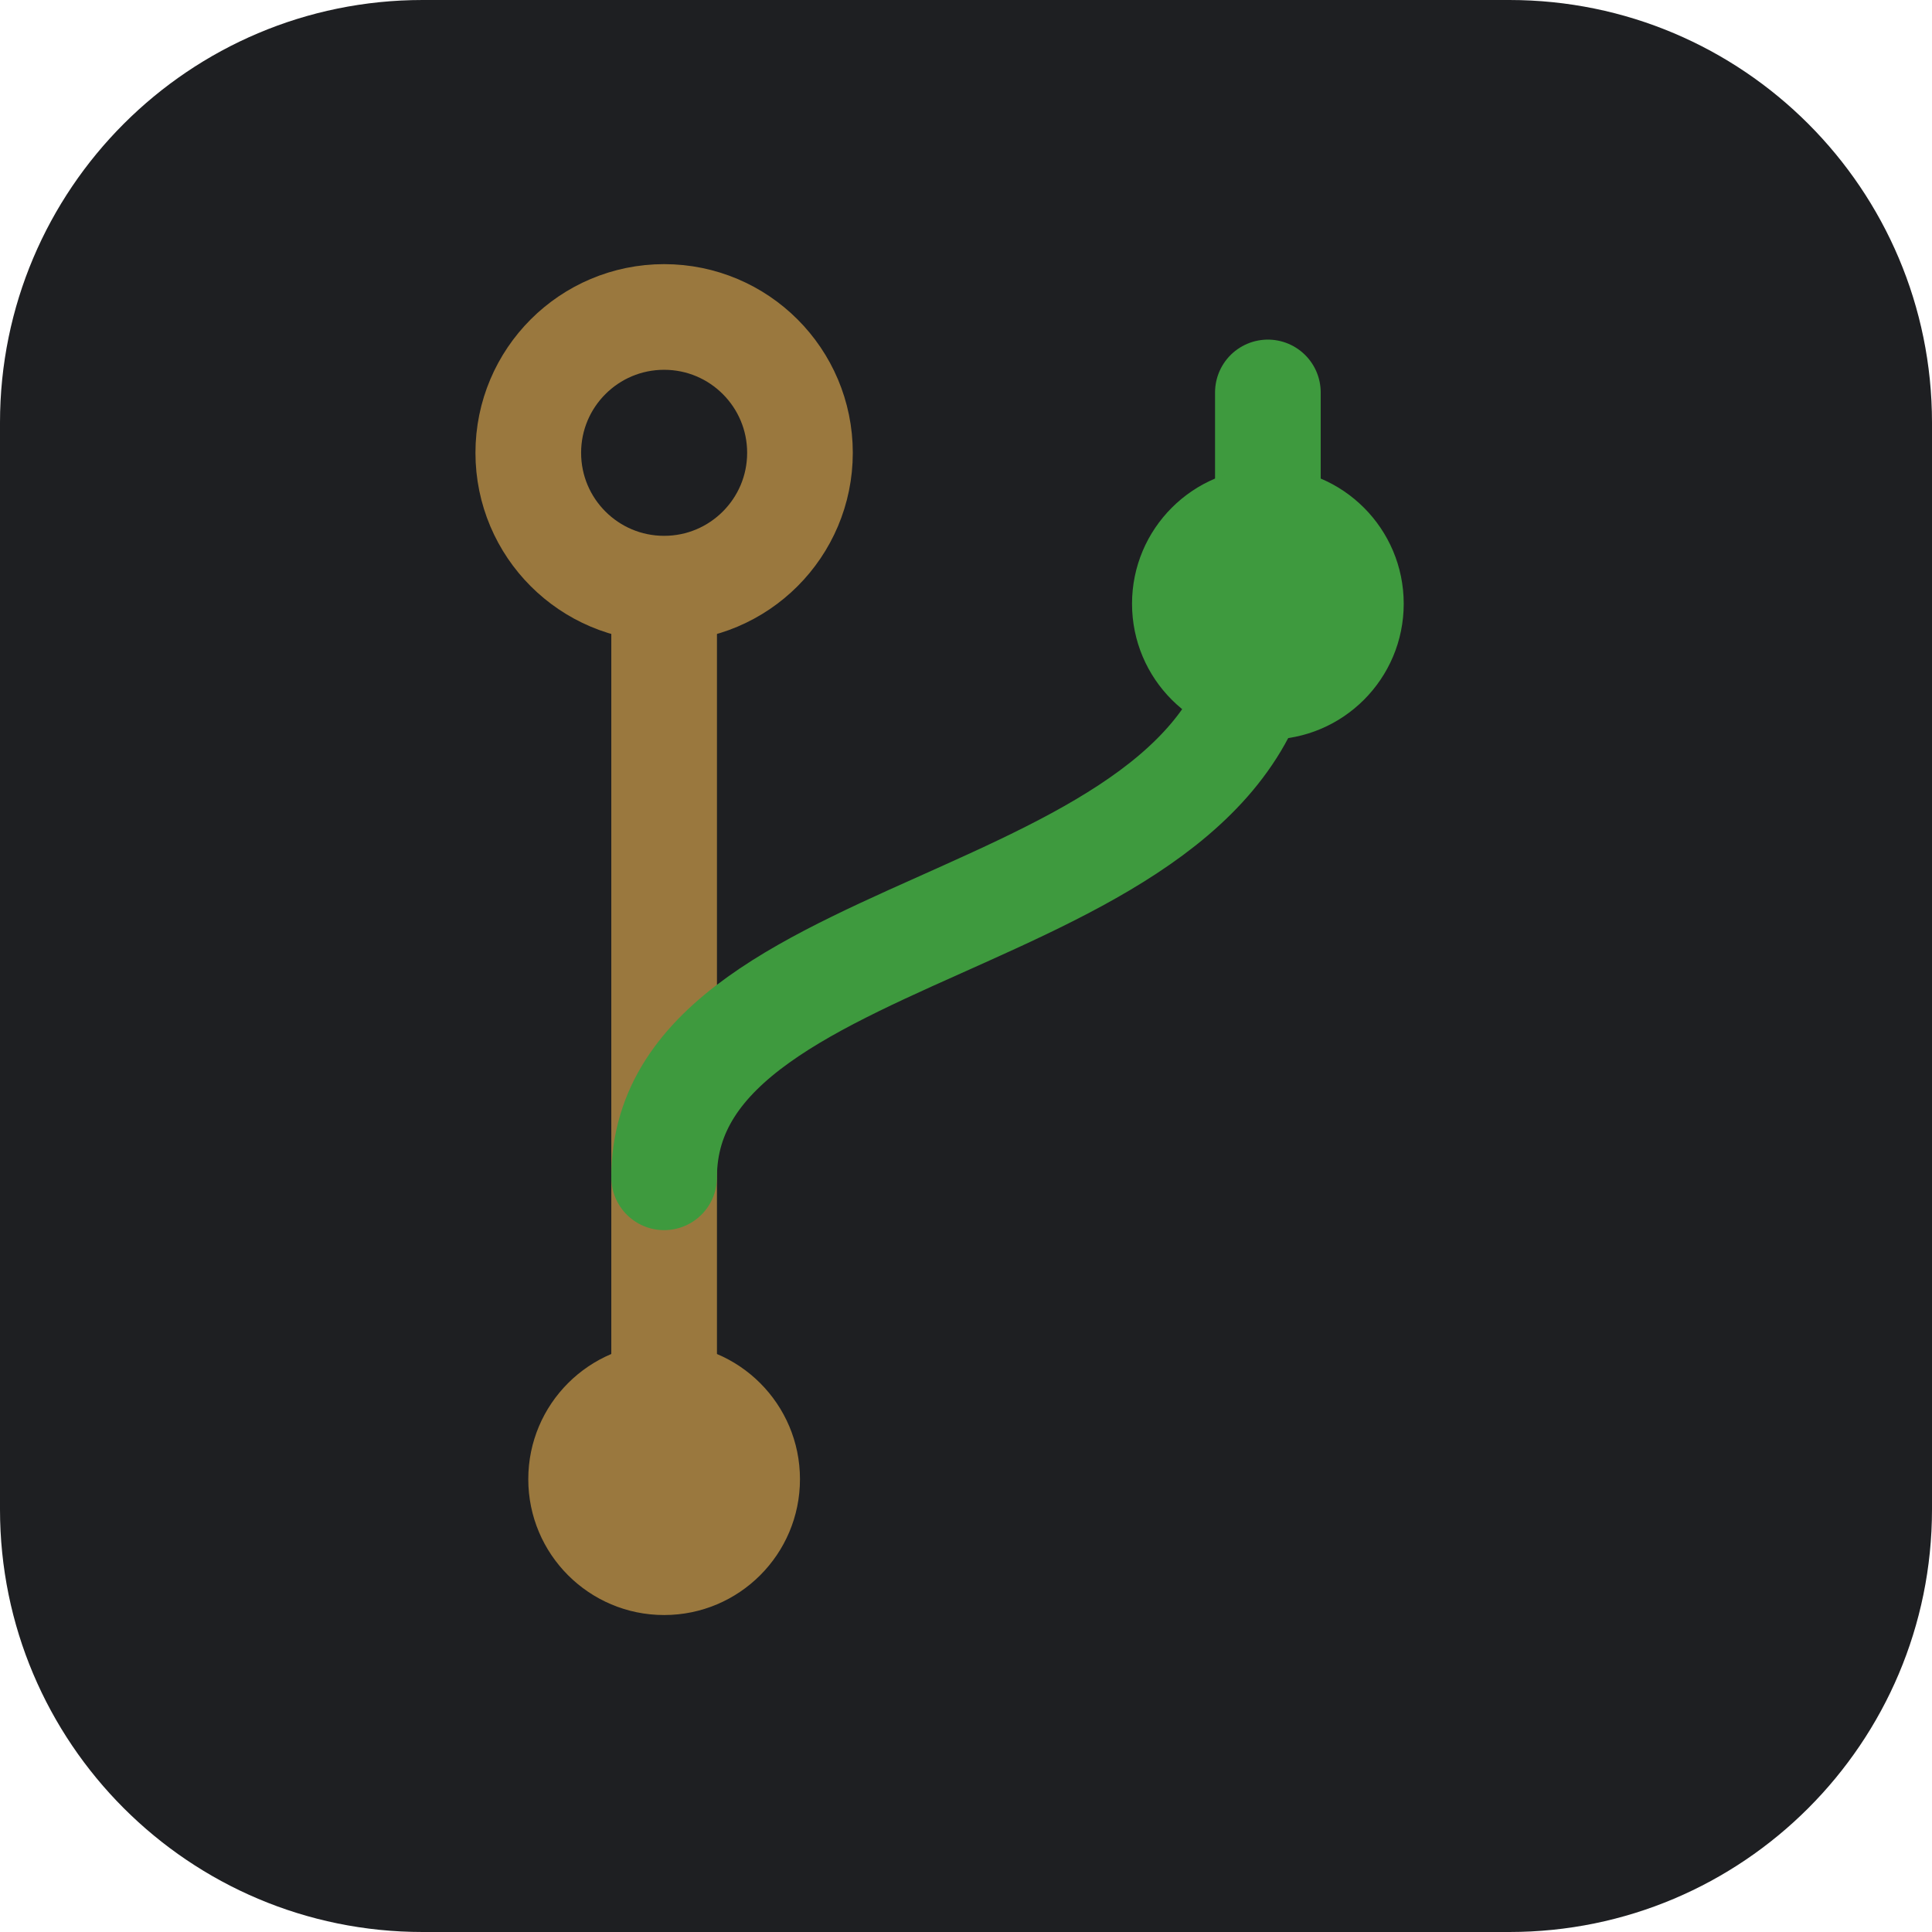
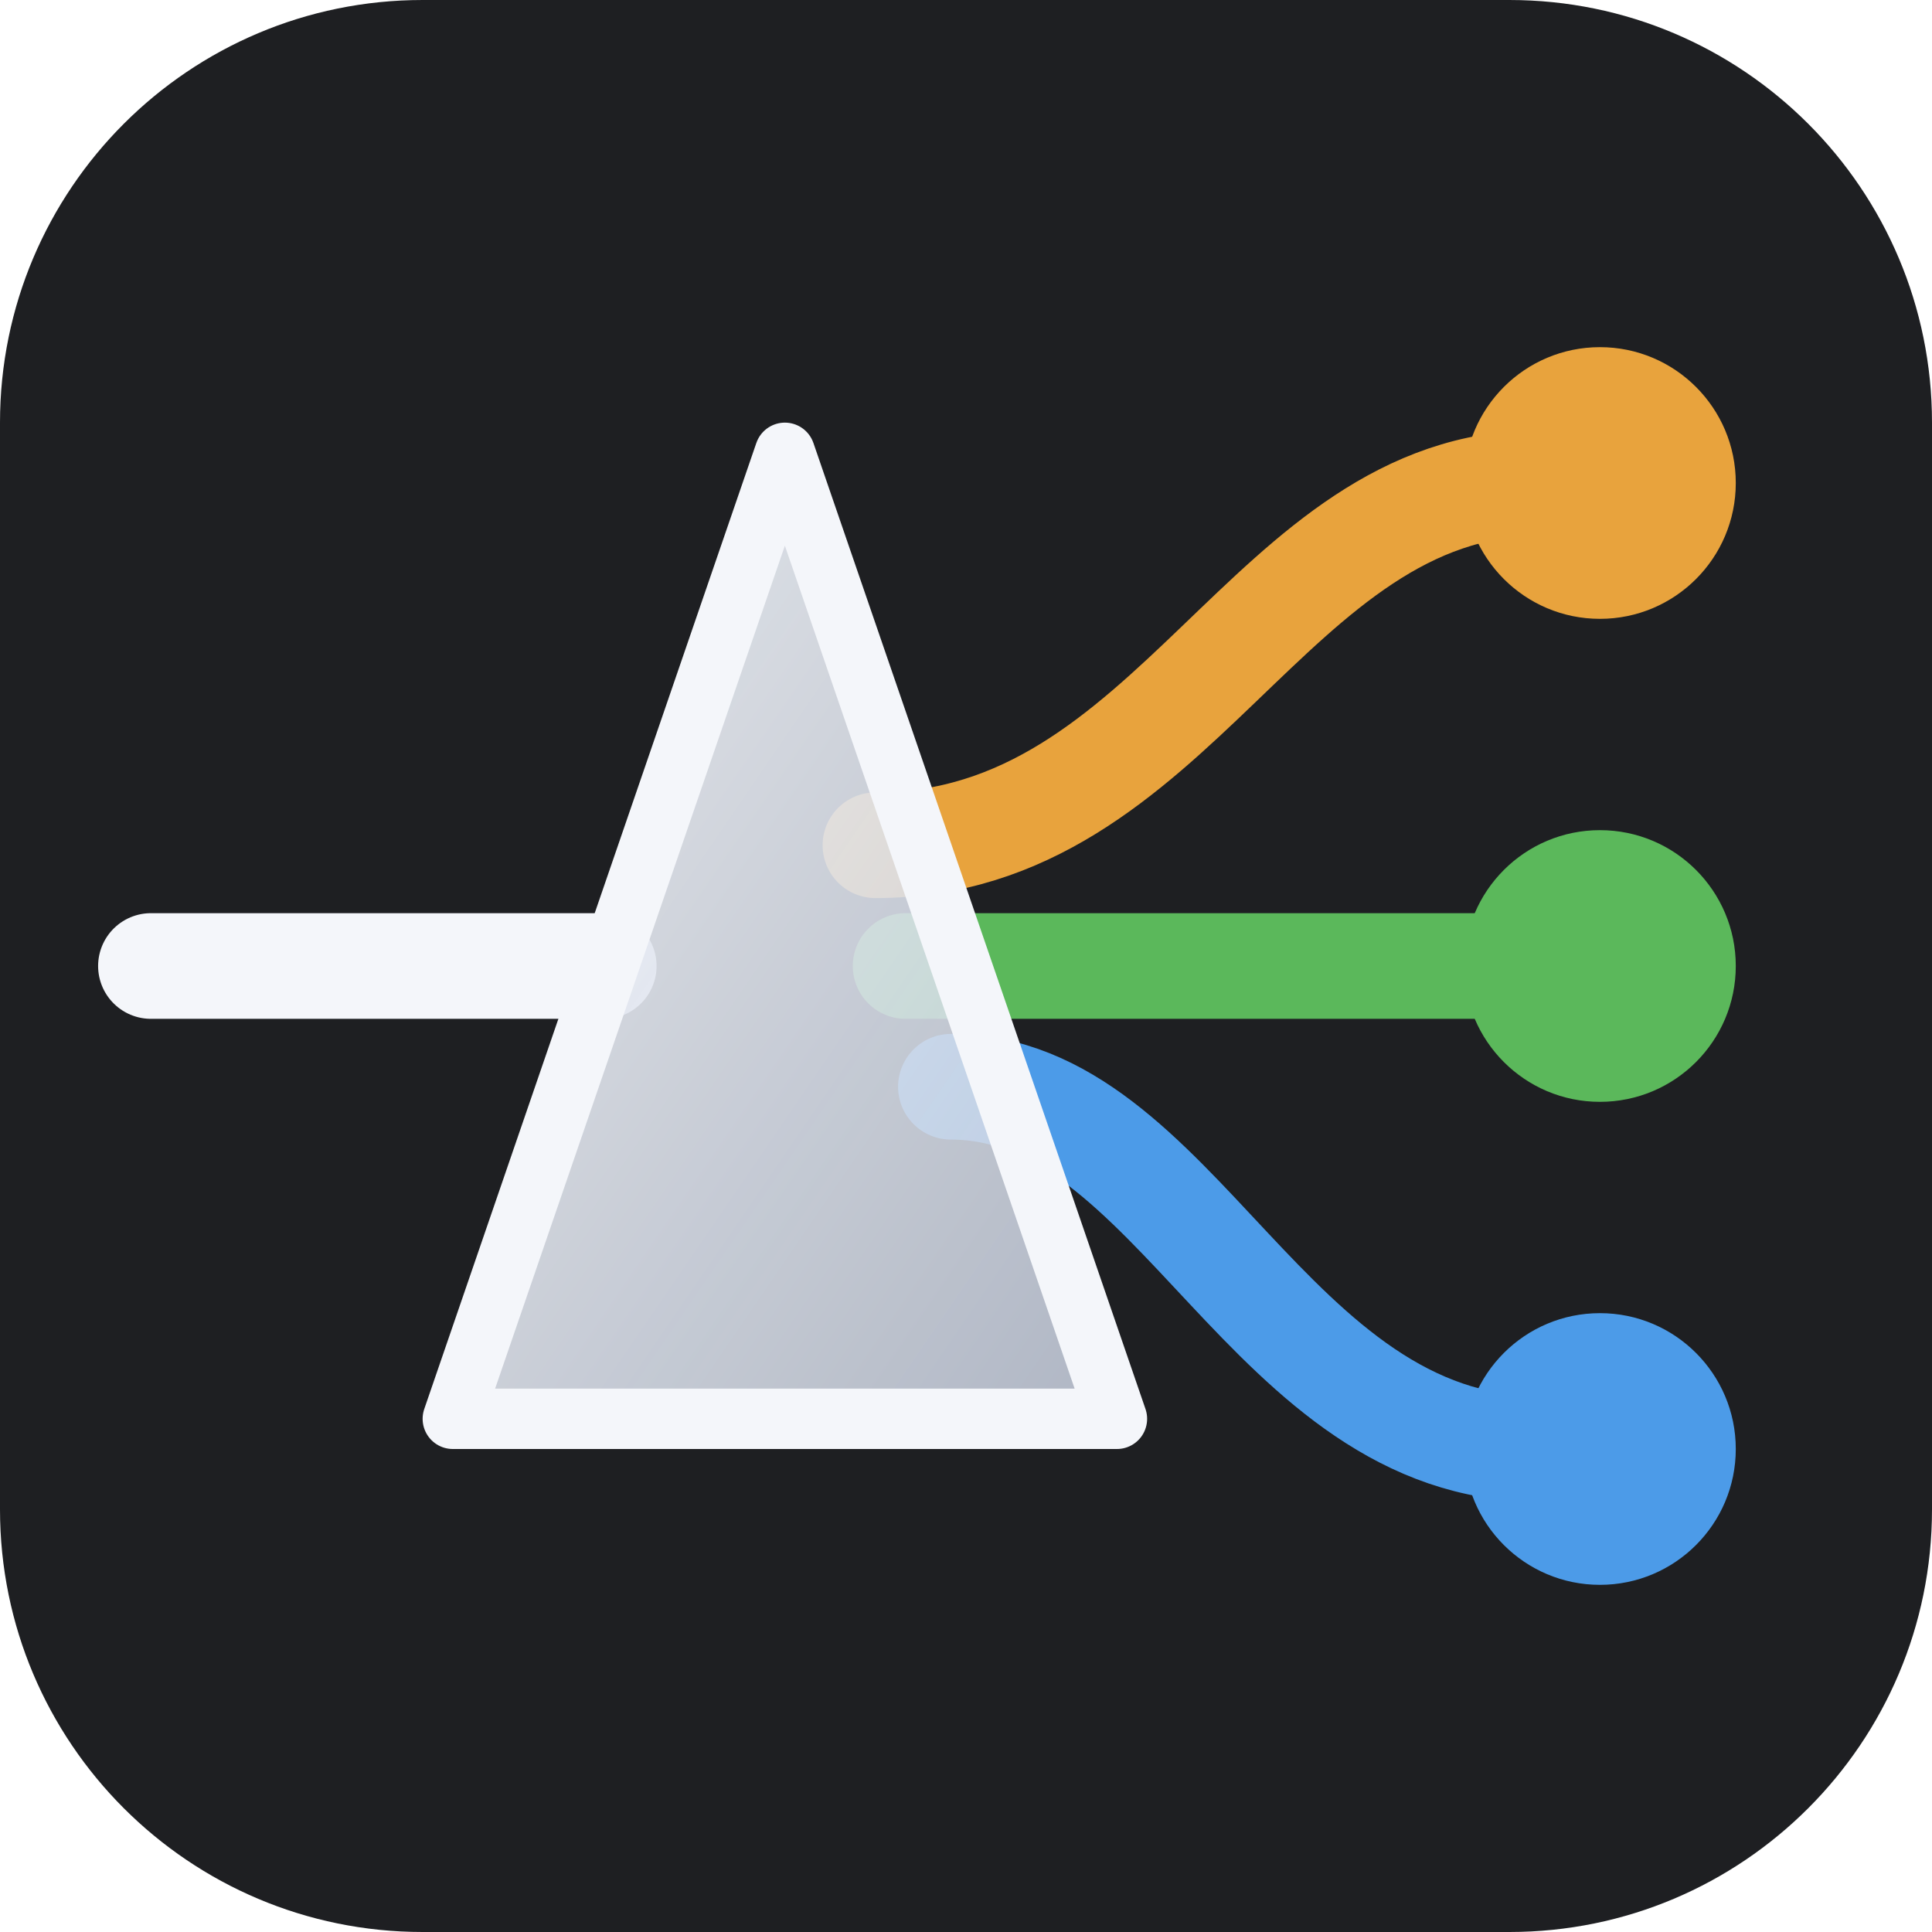
<svg xmlns="http://www.w3.org/2000/svg" width="128" height="128" viewBox="0 0 128 128">
+   <defs>
+     <linearGradient id="glass" x1="0" y1="0" x2="1" y2="1">
+       <stop offset="0" stop-color="#F4F6FA" stop-opacity="0.95" />
+       <stop offset="1" stop-color="#C9D1E0" stop-opacity="0.85" />
+     </linearGradient>
+   </defs>
  <rect width="128" height="128" rx="28" fill="#1E1F22" />
-   <g fill="none" stroke-linecap="round" stroke-linejoin="round" stroke-width="7">
-     <path d="M44 30 V98" stroke="#9A783E" />
-     <path d="M84 40 C84 62 44 60 44 78" stroke="#3E9A3E" />
-     <path d="M84 40 V26" stroke="#3E9A3E" />
+   <path d="M10 64 H40" stroke="#F4F6FA" stroke-width="7" stroke-linecap="round" />
+   <g fill="none" stroke-width="7" stroke-linecap="round">
+     <path d="M58 56 C78 56 84 32 102 32" stroke="#E8A33D" />
+     <path d="M60 64 H102" stroke="#5BB85B" />
+     <path d="M63 72 C78 72 84 96 102 96" stroke="#4C9BE8" />
  </g>
-   <circle cx="44" cy="30" r="9" fill="#1E1F22" stroke="#9A783E" stroke-width="7" />
-   <circle cx="44" cy="98" r="9" fill="#9A783E" />
-   <circle cx="84" cy="40" r="9" fill="#3E9A3E" />
+   <circle cx="106" cy="32" r="9" fill="#E8A33D" />
+   <circle cx="106" cy="64" r="9" fill="#5BB85B" />
+   <circle cx="106" cy="96" r="9" fill="#4C9BE8" />
+   <path d="M52 30 L74 94 H30 Z" fill="url(#glass)" stroke="#F4F6FA" stroke-width="4" stroke-linejoin="round" />
</svg>
